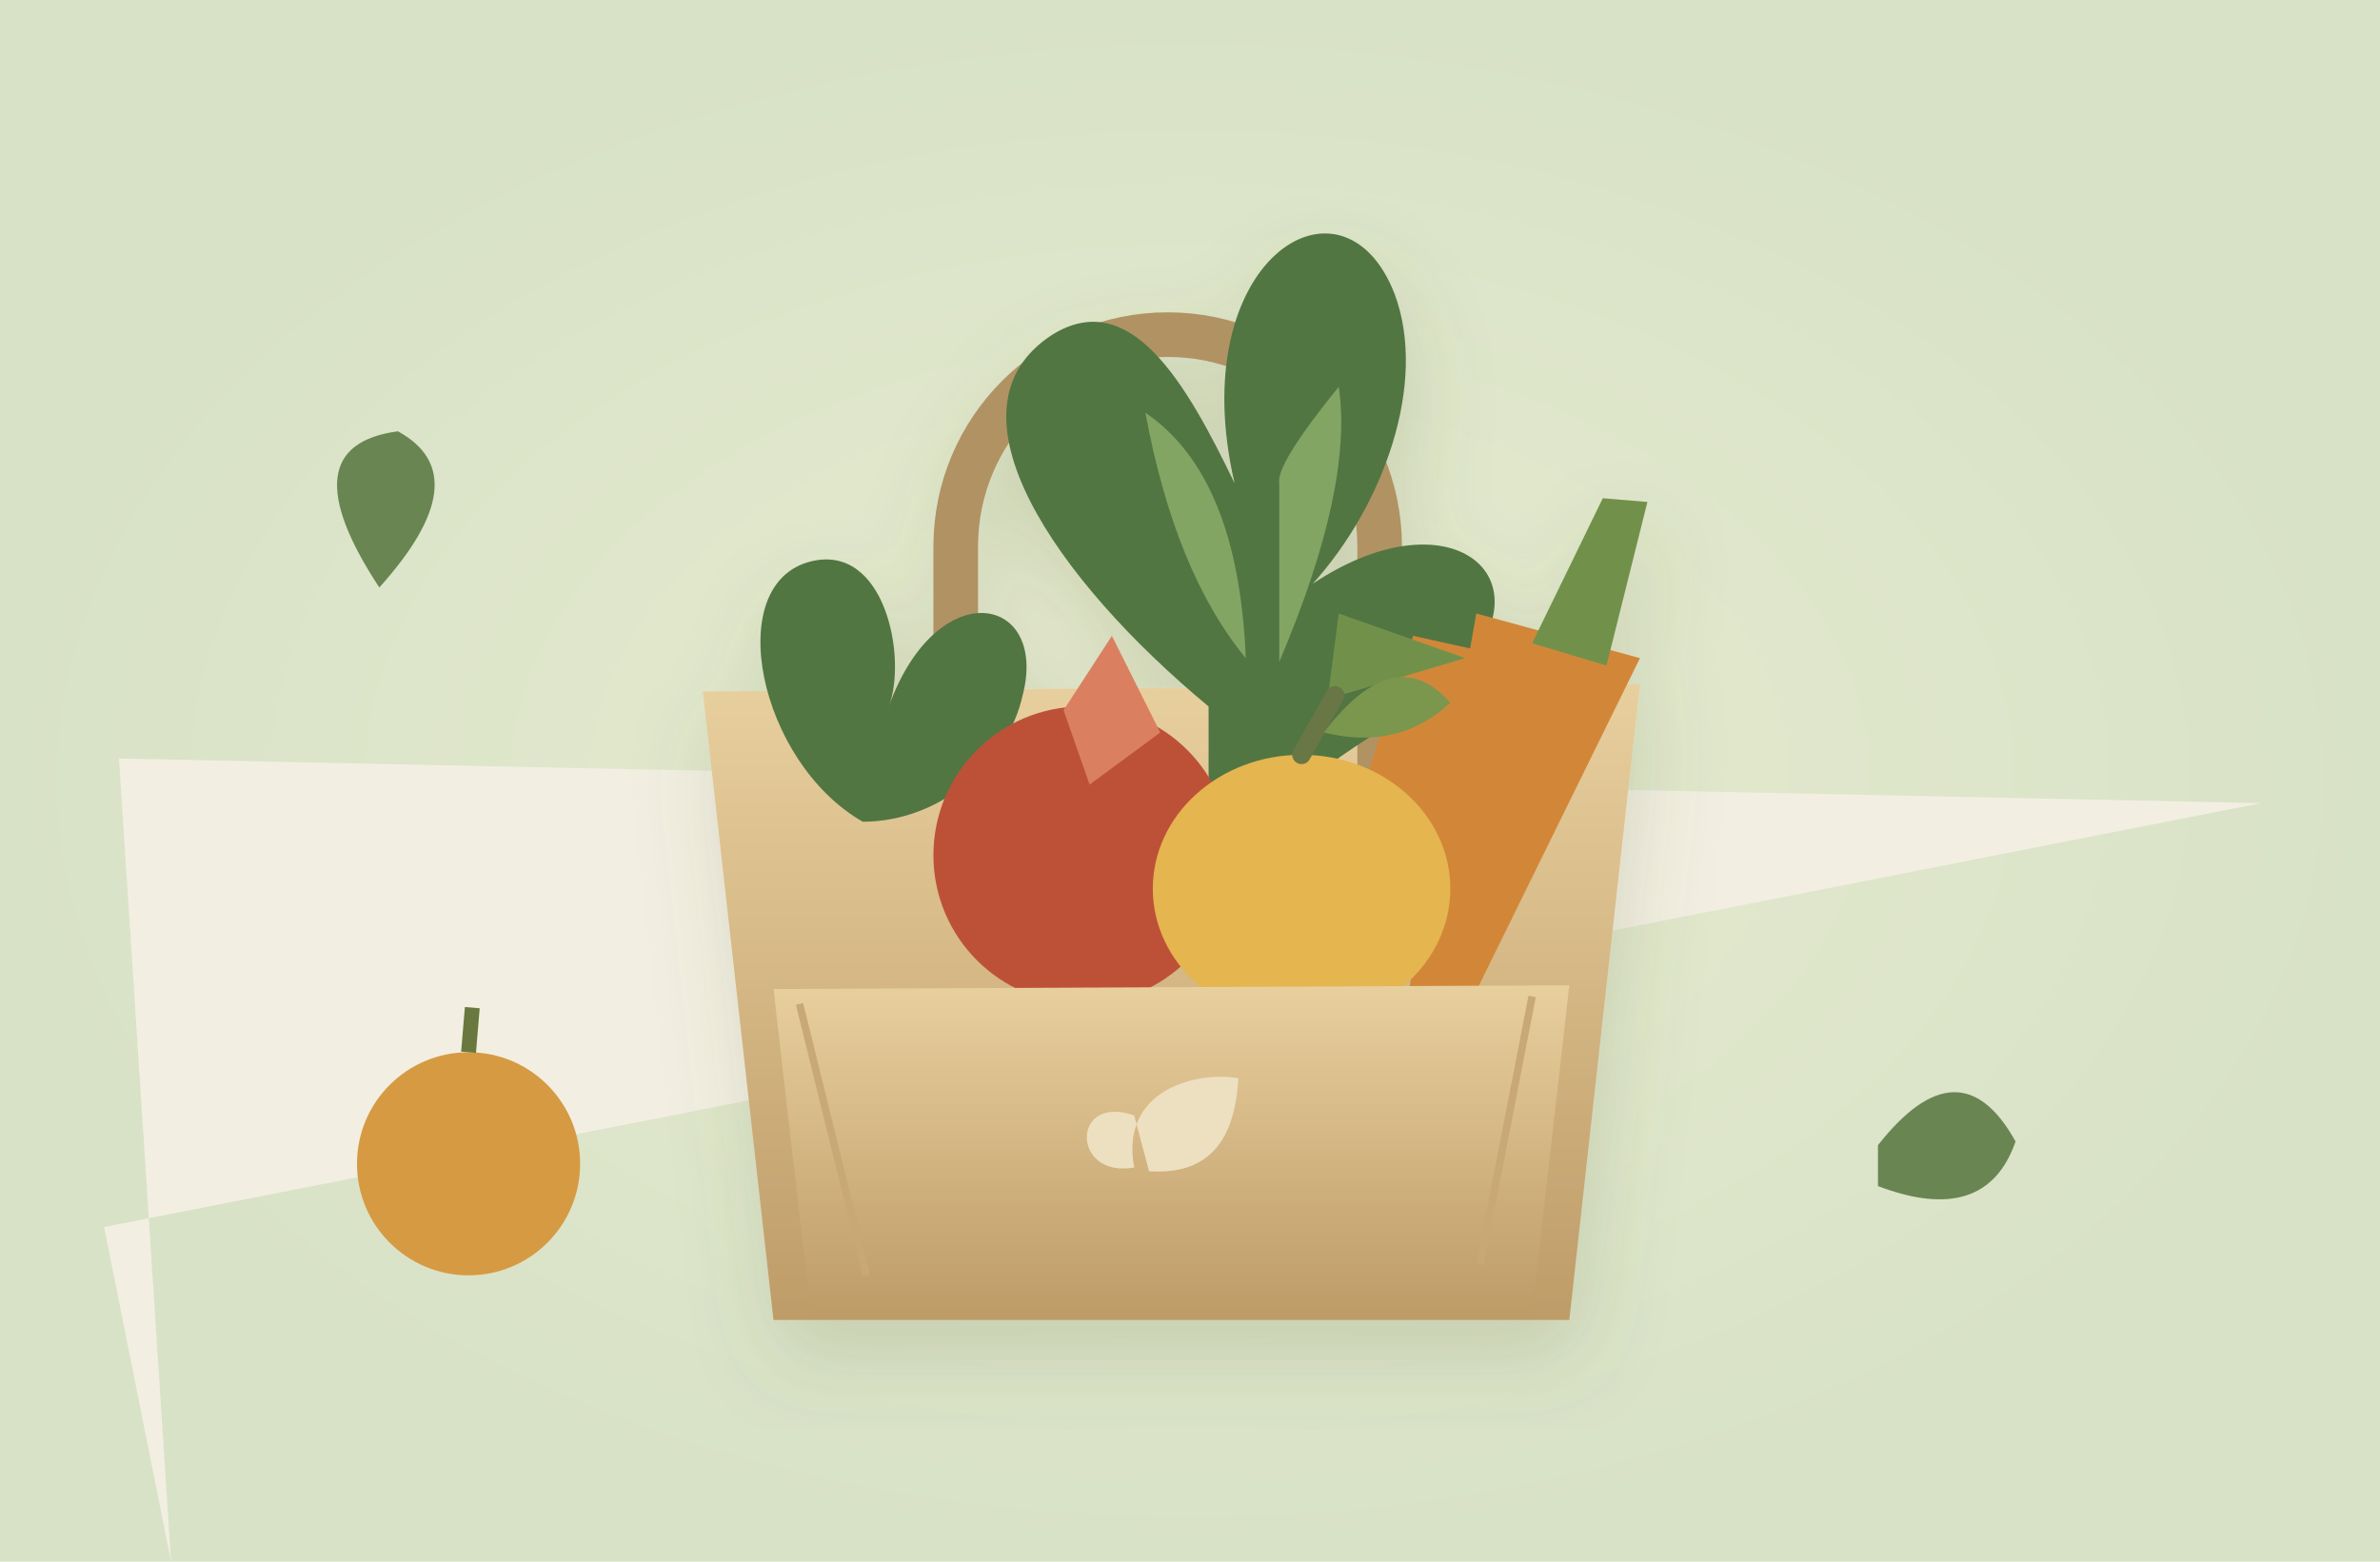
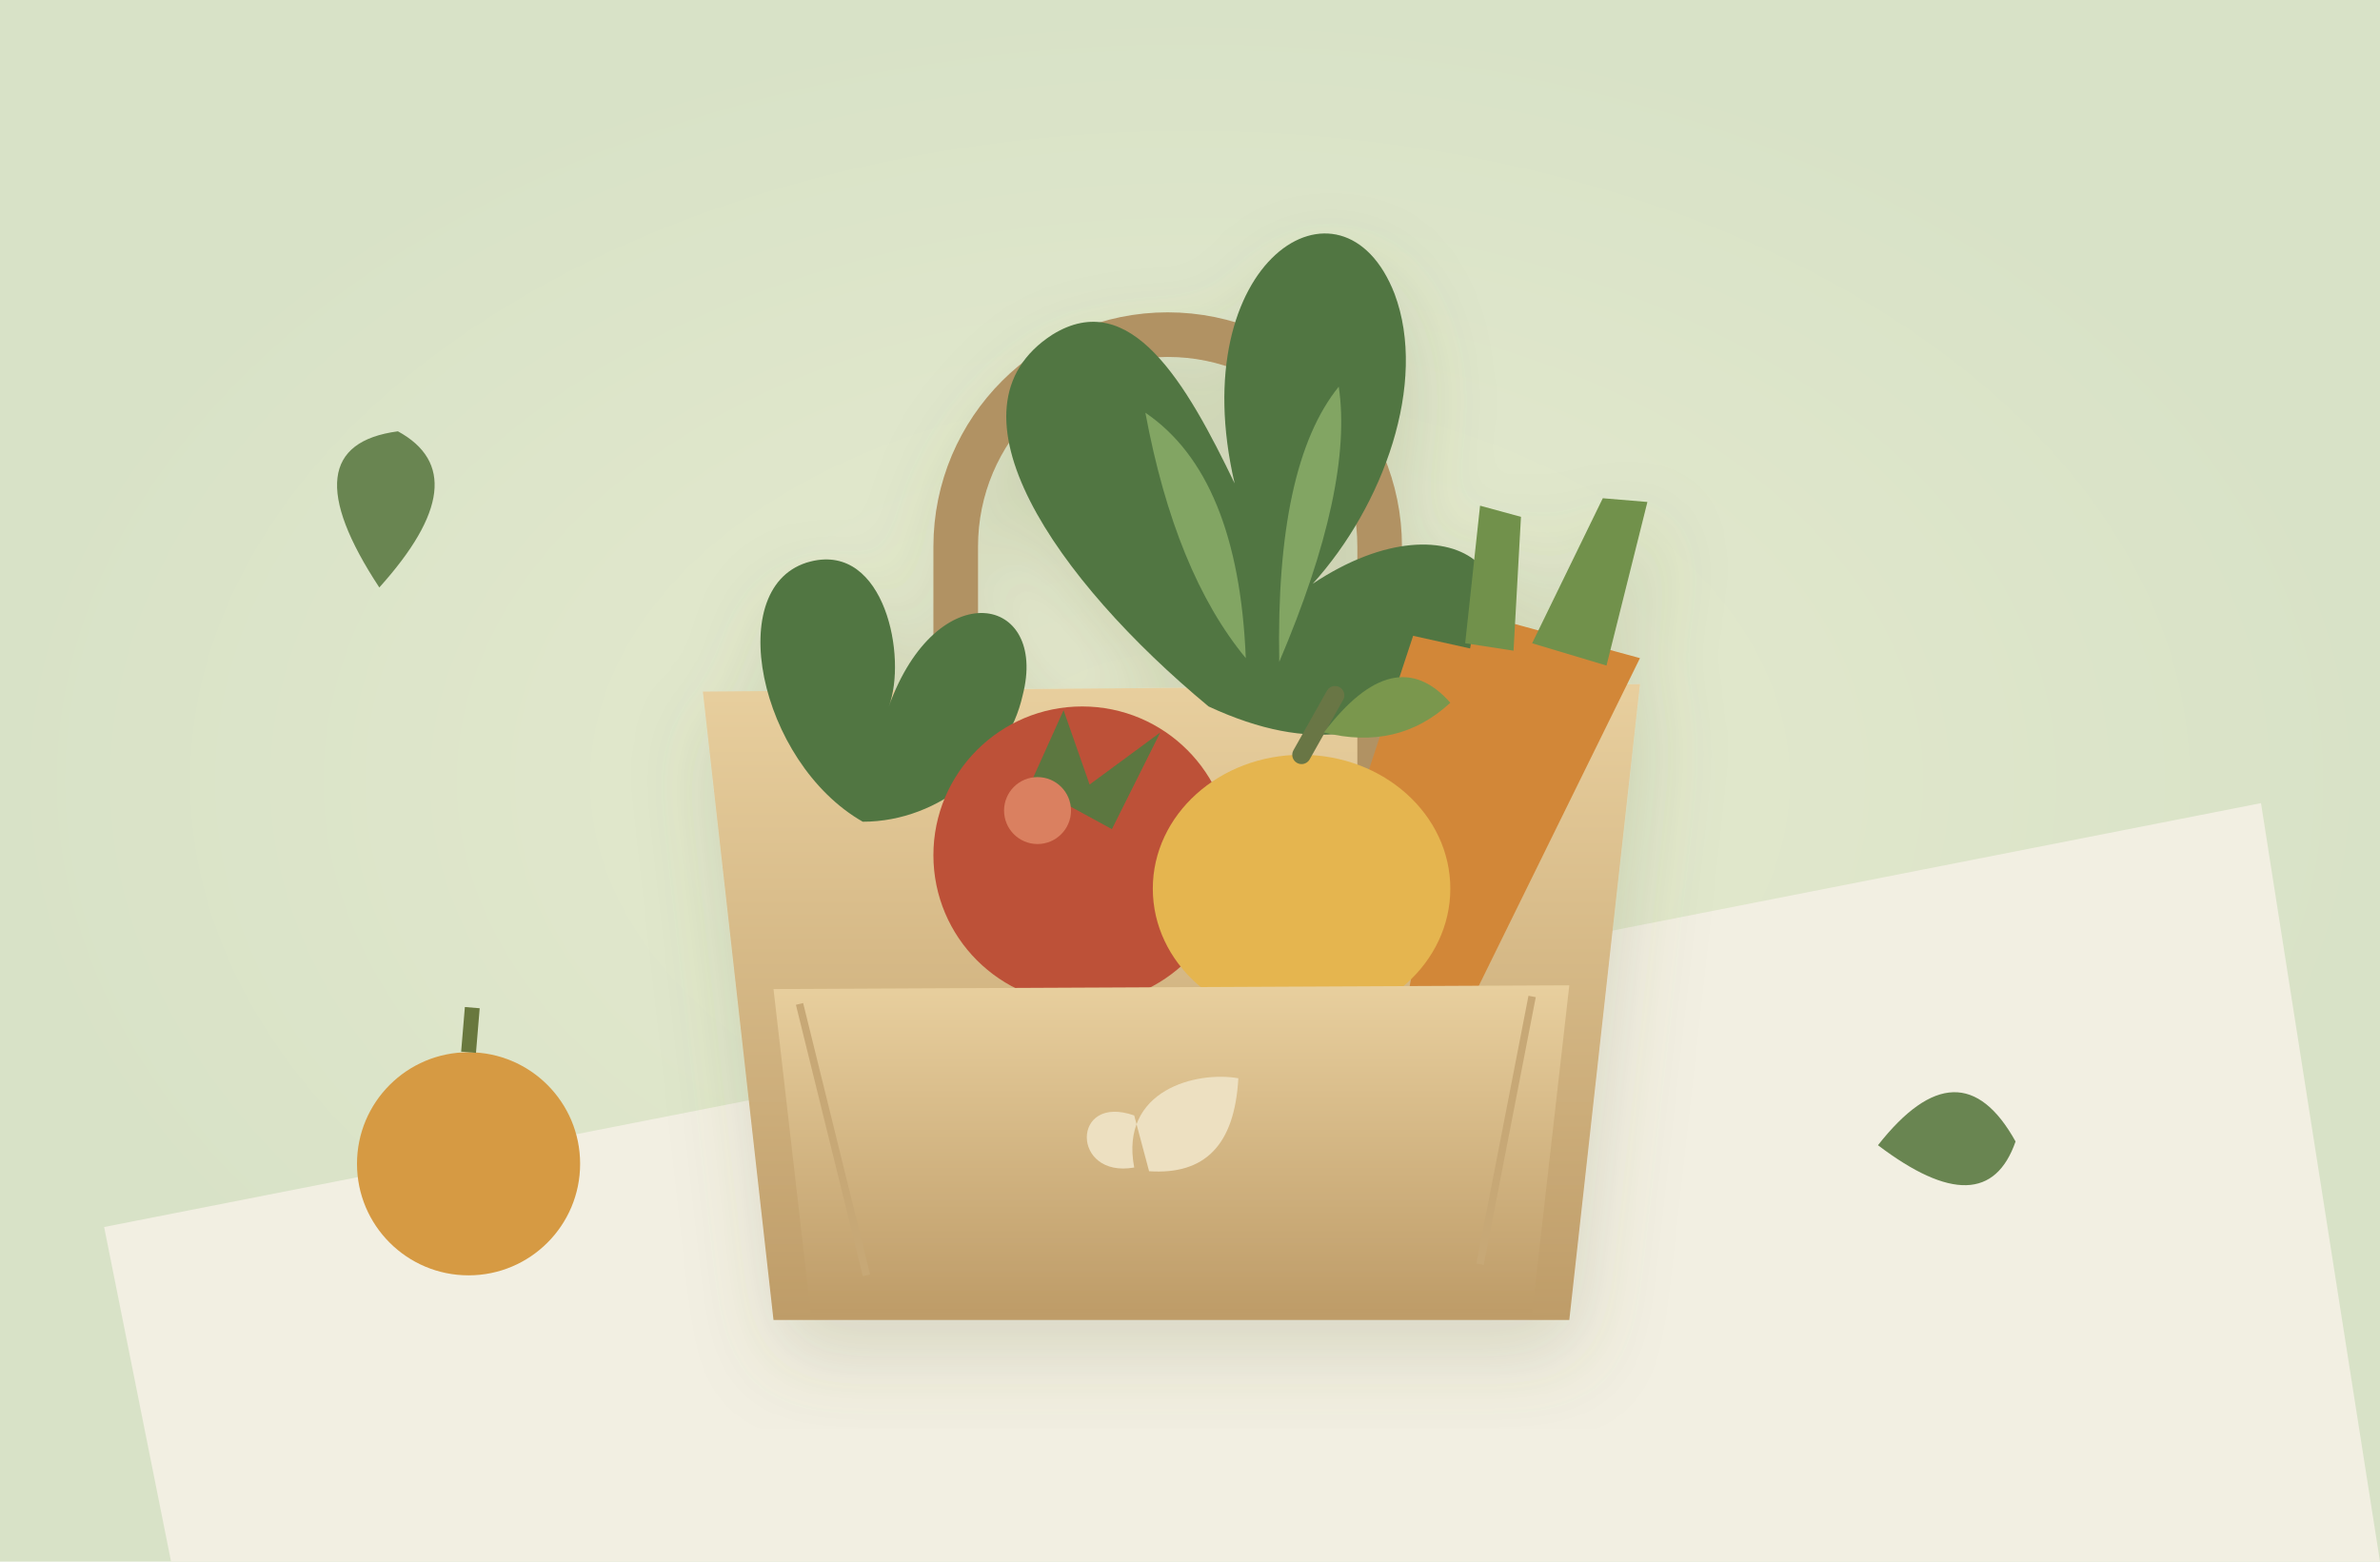
<svg xmlns="http://www.w3.org/2000/svg" viewBox="0 0 640 420">
  <defs>
    <radialGradient id="bg">
      <stop stop-color="#E7EBCF" />
      <stop offset="1" stop-color="#D8E2C7" />
    </radialGradient>
    <filter id="sh">
      <feDropShadow dy="10" stdDeviation="11" flood-color="#677142" flood-opacity=".18" />
    </filter>
    <linearGradient id="bag" x2="0" y2="1">
      <stop stop-color="#E8CF9E" />
      <stop offset="1" stop-color="#BE9C68" />
    </linearGradient>
  </defs>
  <rect width="640" height="420" fill="url(#bg)" />
-   <path d="M46 420 28 330l580-114L32 204Z" fill="#F2EFE2" />
+   <path d="M46 420 28 330l580-114 32 204" fill="#F2EFE2" />
  <g filter="url(#sh)">
    <path d="m189 186 252-2-19 171H208Z" fill="url(#bag)" />
    <path d="M257 212v-65a57 57 0 0 1 114 0v65" fill="none" stroke="#B19264" stroke-width="12" />
    <g fill="#517643">
-       <path d="M325 190c-41-34-73-80-42-100 21-13 36 13 49 40-14-60 29-87 43-51 9 24-3 57-22 78 39-26 67 1 35 28-16 13-35 18-63 52Z" />
+       <path d="M325 190c-41-34-73-80-42-100 21-13 36 13 49 40-14-60 29-87 43-51 9 24-3 57-22 78 39-26 67 1 35 28-16 13-35 18-63 5Z" />
      <path d="M232 221c-28-16-38-64-14-70 20-5 26 26 21 39 13-36 43-30 36-3-4 18-22 34-43 34Z" />
    </g>
    <g fill="#82A564">
      <path d="M335 177q-2-49-27-66 8 43 27 66Z" />
-       <path d="M344 178q20-47 16-74-17 21-16 26-22-12Z" />
+       <path d="M344 178q20-47 16-74-17 21-16 74Z" />
    </g>
    <g fill="#D28739">
      <path d="m397 165 44 12-60 122c-8 8-8-3-6-11Z" />
      <path d="m380 171 36 8-66 107c-7 7-9-1-4-12Z" />
    </g>
    <g fill="#71914B">
-       <path d="m412 173 19-39 12 1-11 44Zm-18 4-37 11 3-23 36Z" />
+       <path d="m412 173 19-39 12 1-11 44Zm-18 0 4-37 11 3-2 36Z" />
    </g>
-     <circle cx="279" cy="218" r="9" fill="#5C773F" />
    <circle cx="291" cy="230" r="40" fill="#BD5138" />
-     <path d="m286 191 7 20 19-14-13-26Z" fill="#DA8060" />
+     <path d="m286 191 7 20 19-14-13 26-22-12Z" fill="#5C773F" />
+     <circle cx="279" cy="218" r="9" fill="#DA8060" />
    <ellipse cx="350" cy="239" rx="40" ry="36" fill="#E5B54F" />
    <path d="m350 203 9-16" stroke="#697645" stroke-width="5" stroke-linecap="round" />
    <path d="M356 197q19-25 34-8-14 13-34 8Z" fill="#7A974D" />
    <path d="m208 266 214-1-10 88H218Z" fill="url(#bag)" />
    <path d="m215 270 18 73m179-75-14 72" stroke="#C7A876" stroke-width="2" />
-     <path d="M305 300c-17-6-17 17 0 14-4-21 17-26 28-24-1 18-9 26-24 25Z" fill="#EDE0C1" />
+     <path d="M305 300c-17-6-17 17 0 14-4-21 17-26 28-24-1 18-9 26-24 25" fill="#EDE0C1" />
  </g>
  <g fill="#698551">
    <path d="M102 158q-25-38 5-42 22 12-5 42Z" />
-     <path d="M505 308q22-28 37-1-8 23-37 12Z" />
+     <path d="M505 308q22-28 37-1-8 23-37 1Z" />
  </g>
  <circle cx="126" cy="313" r="30" fill="#D69A43" />
  <path d="m126 283 1-12" stroke="#69783E" stroke-width="4" />
</svg>
